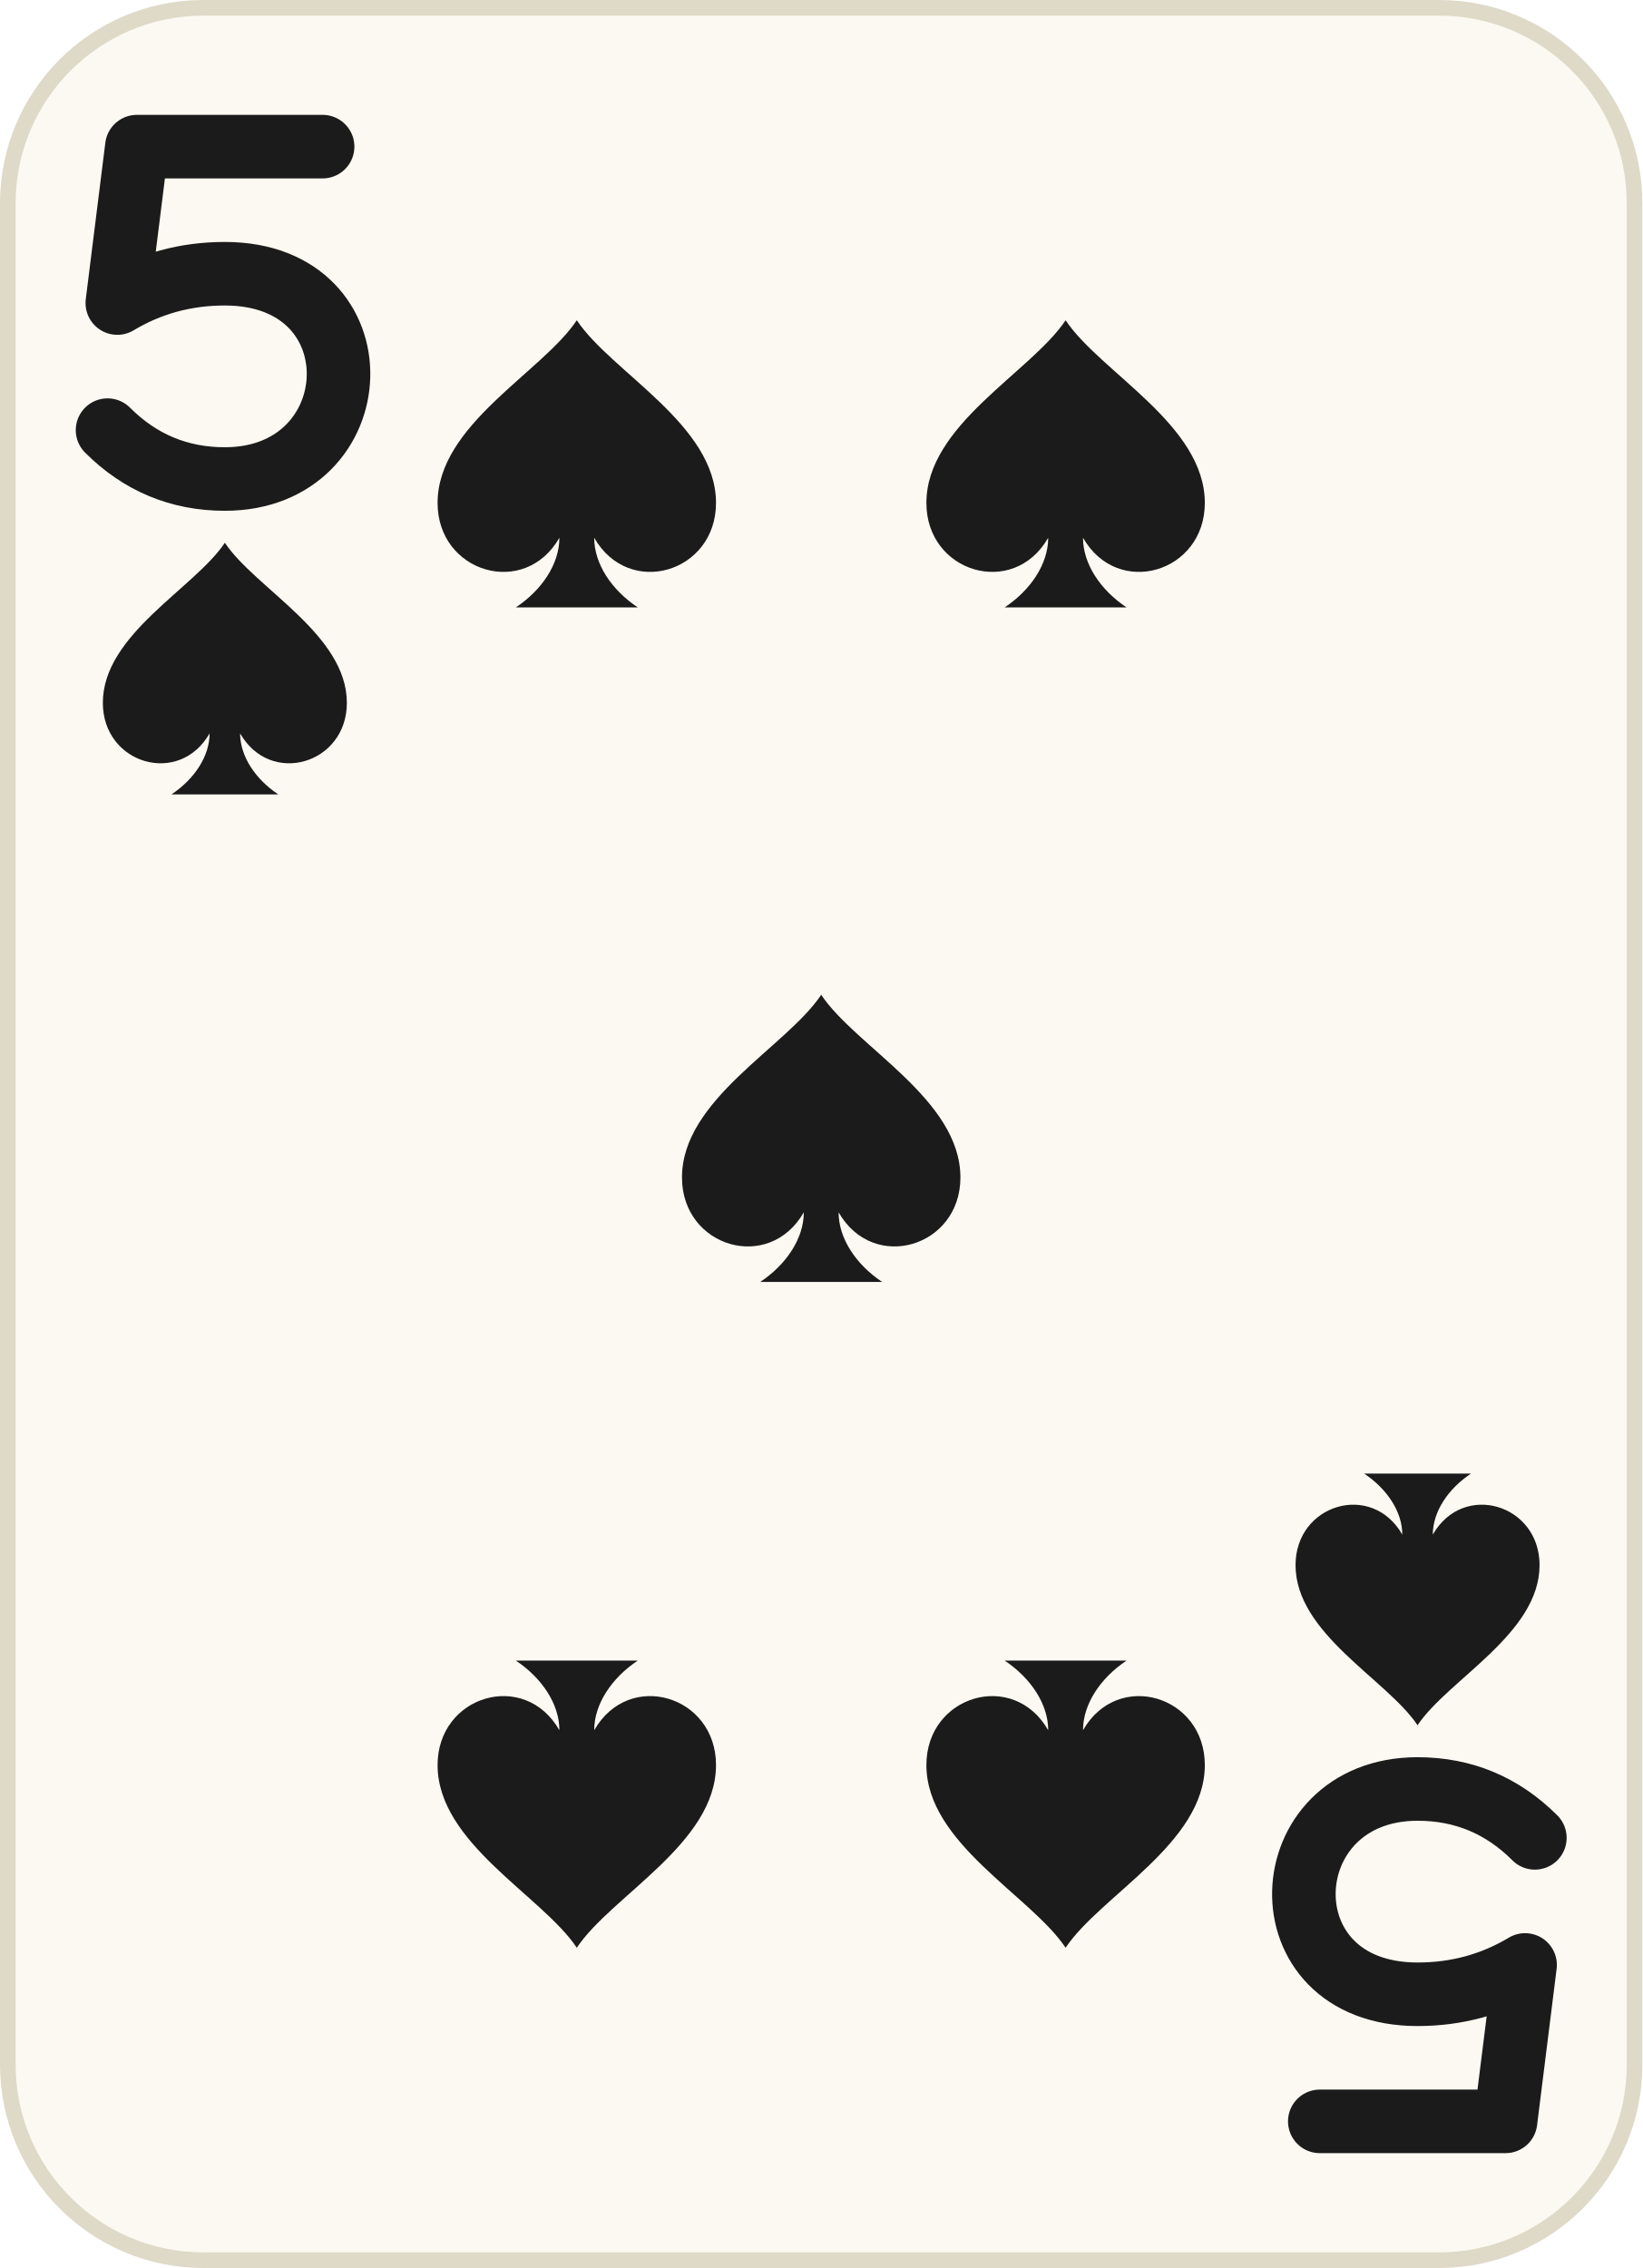
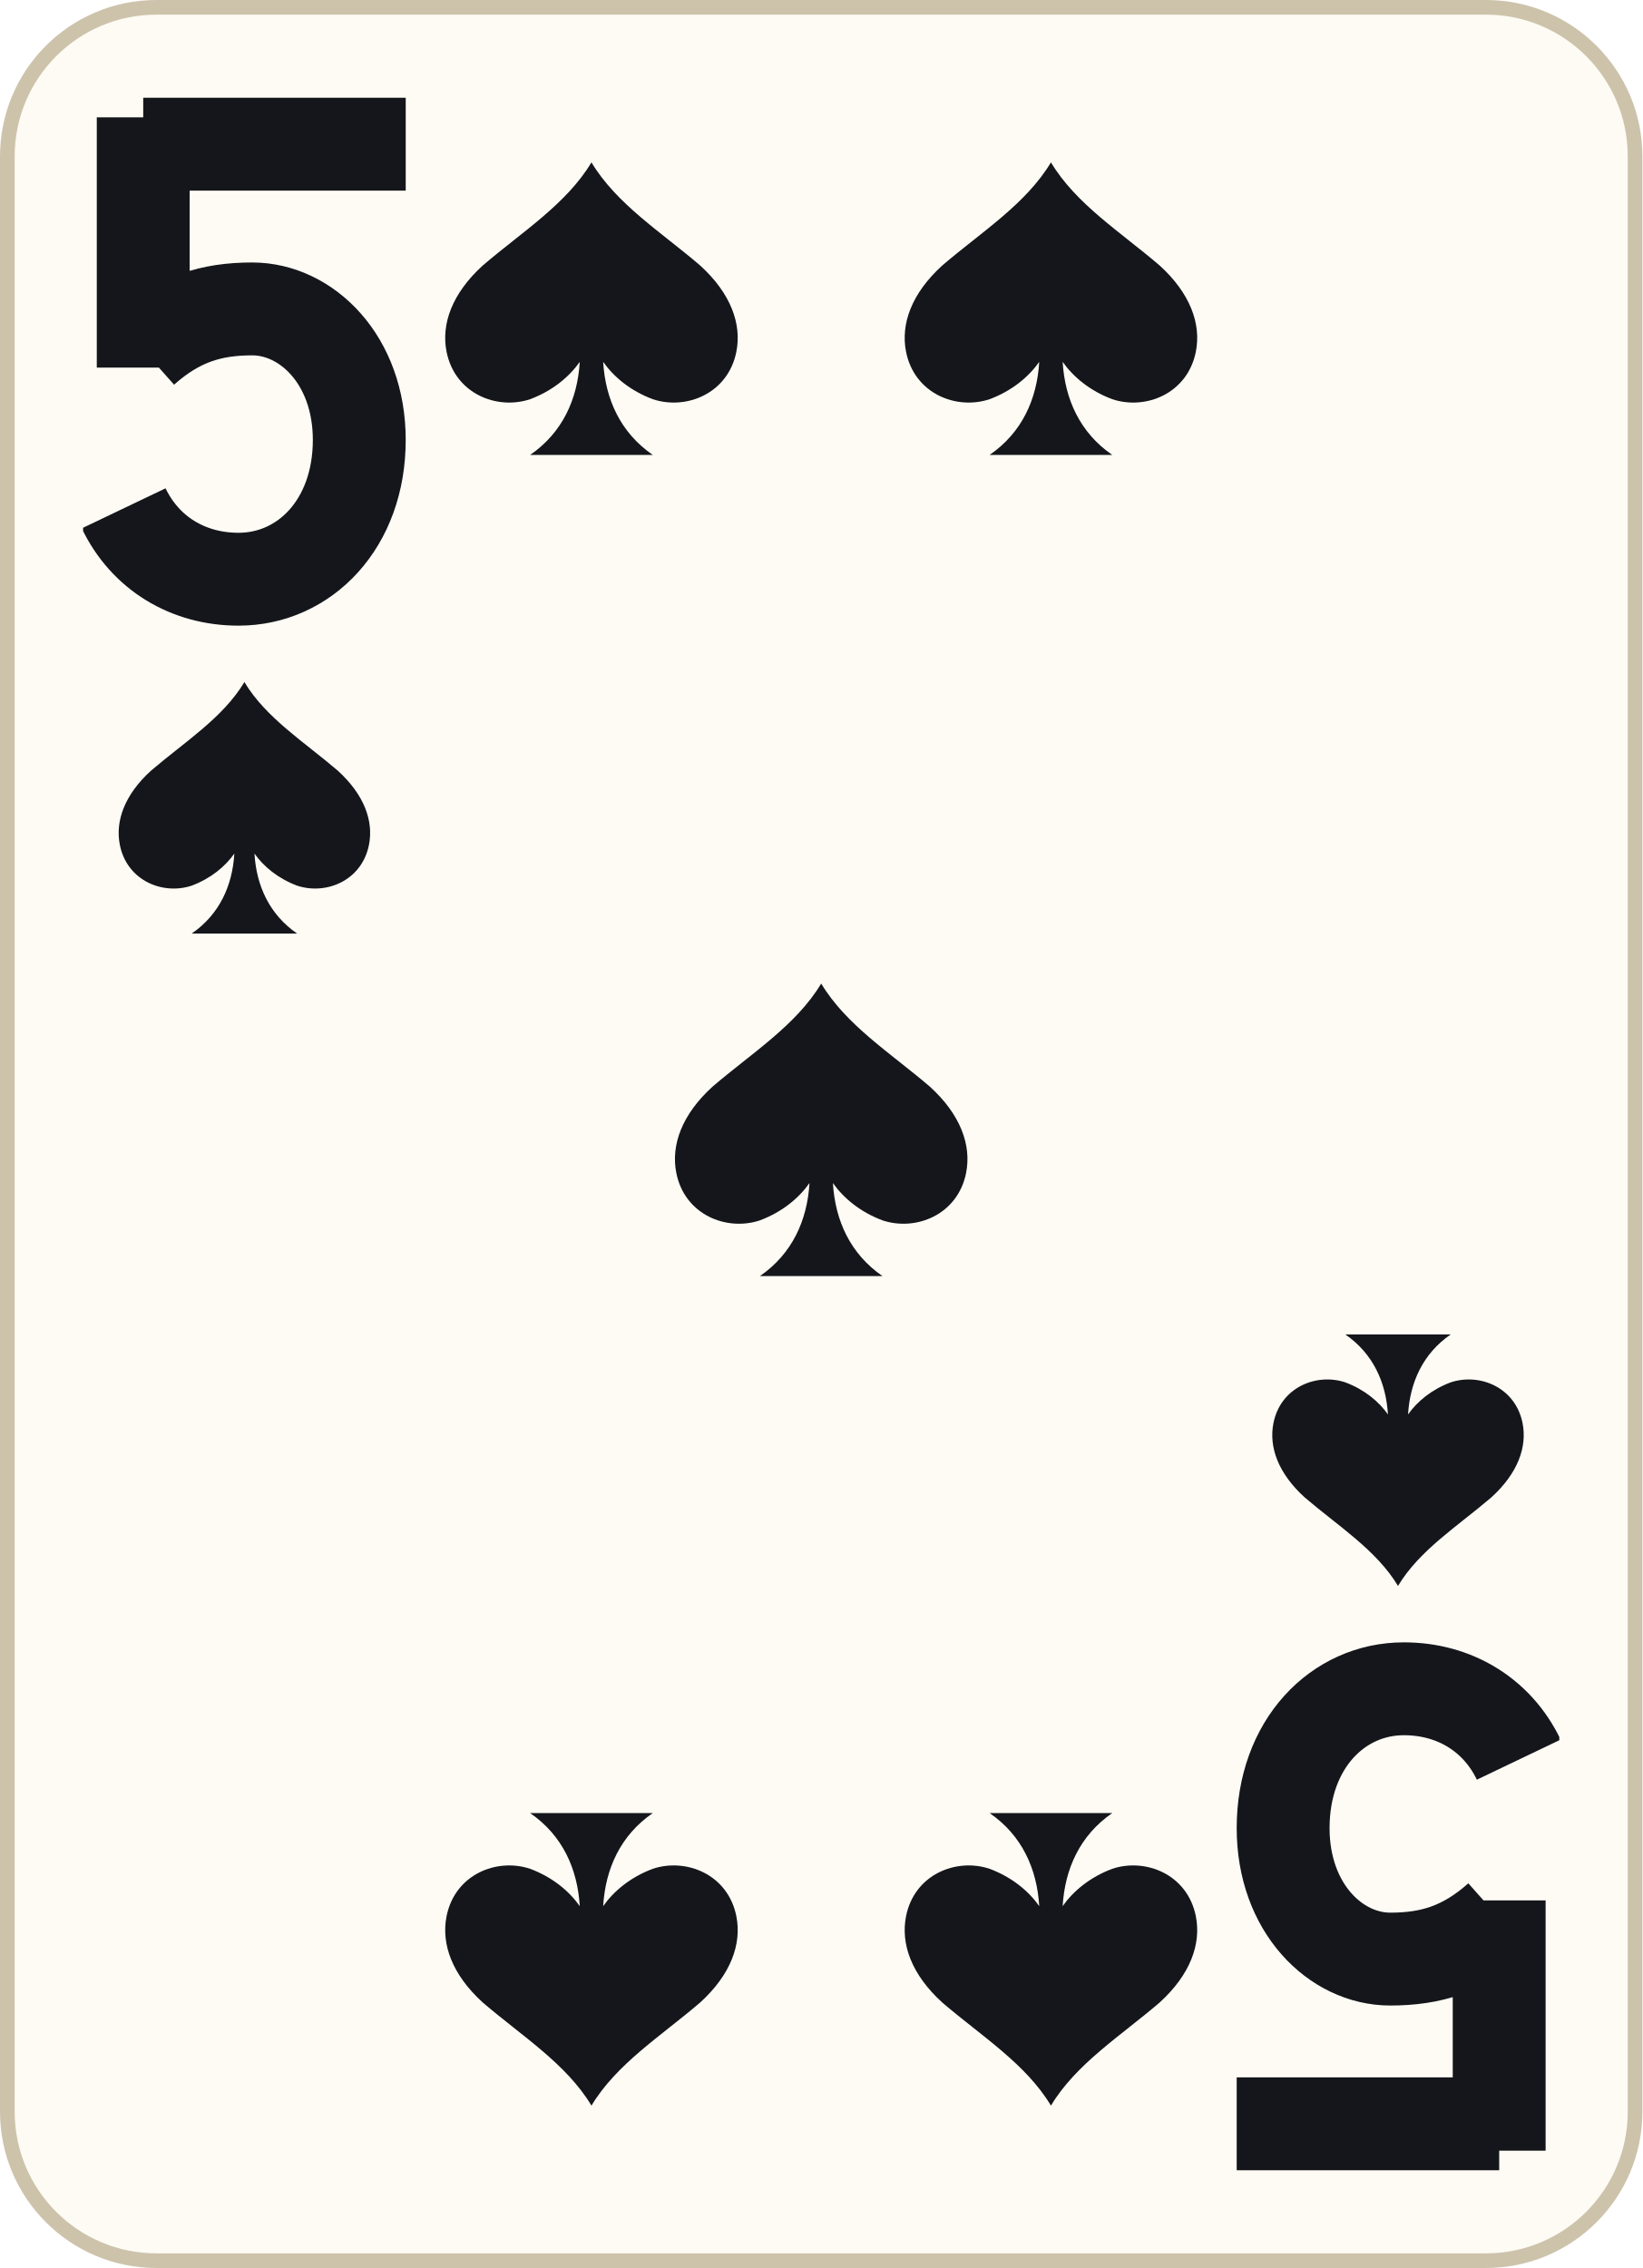
<svg xmlns="http://www.w3.org/2000/svg" width="168" height="232" viewBox="0 0 168 232" preserveAspectRatio="none">
-   <rect x=".8" y=".8" width="166.4" height="230.4" rx="20" fill="#fbf9f1" stroke="#dfd9c8" stroke-width="1.6" />
-   <g color="#1b1b1b" fill="currentColor">
+   <defs>
+     <path id="pip" d="M0-54C9-39 25-29 39-17C50-7 54 4 52 14C49 29 34 35 22 31C14 28 8 23 4.2 17.6C5 31 10.4 43 22 51H-22C-10.4 43-5 31-4.2 17.6C-8 23-14 28-22 31C-34 35-49 29-52 14C-54 4-50-7-39-17C-25-29-9-39 0-54Z" />
+     <clipPath id="rank-box">
+       <rect x="8.5" y="10" width="33" height="54" />
+     </clipPath>
    <g id="index">
-       <path d="M10 0 H-9 L-11 16 Q-6 13 0 13 C16 13 15 34 0 34 Q-7 34-12 29" transform="translate(23 15)" fill="none" stroke="currentColor" stroke-width="6.5" stroke-linecap="round" stroke-linejoin="round" />
-       <path d="M0-16 C4-10 16-4 16 5 C16 13 6 16 2 9 C2 12 4 15 7 17 H-7 C-4 15-2 12-2 9 C-6 16-16 13-16 5 C-16-4-4-10 0-16Z" transform="translate(23 68) scale(0.78)" />
+       <g clip-path="url(#rank-box)">
+         <path d="M-10.35 4.75H16.5M-10.35 2V27.6M-10.35 25.8C-6.75 22.6-3.35 21.6 0.8 21.6C6.35 21.6 11.75 26.8 11.75 35C11.75 43.6 6.15 49.25-0.6 49.25C-5.75 49.25-10.15 46.6-12.35 42" transform="translate(25 10)" fill="none" stroke="currentColor" stroke-width="9.5" stroke-miterlimit="3" />
+       </g>
+       <use href="#pip" transform="translate(25 83) scale(0.245)" />
    </g>
+   </defs>
+   <rect x=".75" y=".75" width="166.5" height="230.5" rx="15.25" fill="#fdfbf4" stroke="#cdc3ab" stroke-width="1.5" />
+   <g color="#14161b" fill="currentColor">
+     <use href="#pip" transform="translate(60.5 32) scale(0.285)" />
+     <use href="#pip" transform="translate(60.5 200) rotate(180) scale(0.285)" />
+     <use href="#pip" transform="translate(107.5 32) scale(0.285)" />
+     <use href="#pip" transform="translate(107.5 200) rotate(180) scale(0.285)" />
+     <use href="#pip" transform="translate(84 116) scale(0.285)" />
+     <use href="#index" />
    <use href="#index" transform="rotate(180 84 116)" />
-     <g id="pips">
-       <path d="M0-16 C4-10 16-4 16 5 C16 13 6 16 2 9 C2 12 4 15 7 17 H-7 C-4 15-2 12-2 9 C-6 16-16 13-16 5 C-16-4-4-10 0-16Z" transform="translate(59 47) scale(0.89)" />
-       <path d="M0-16 C4-10 16-4 16 5 C16 13 6 16 2 9 C2 12 4 15 7 17 H-7 C-4 15-2 12-2 9 C-6 16-16 13-16 5 C-16-4-4-10 0-16Z" transform="translate(109 47) scale(0.89)" />
-       <path d="M0-16 C4-10 16-4 16 5 C16 13 6 16 2 9 C2 12 4 15 7 17 H-7 C-4 15-2 12-2 9 C-6 16-16 13-16 5 C-16-4-4-10 0-16Z" transform="translate(84 116) scale(0.89)" />
-       <path d="M0-16 C4-10 16-4 16 5 C16 13 6 16 2 9 C2 12 4 15 7 17 H-7 C-4 15-2 12-2 9 C-6 16-16 13-16 5 C-16-4-4-10 0-16Z" transform="translate(59 185) scale(-0.89)" />
-       <path d="M0-16 C4-10 16-4 16 5 C16 13 6 16 2 9 C2 12 4 15 7 17 H-7 C-4 15-2 12-2 9 C-6 16-16 13-16 5 C-16-4-4-10 0-16Z" transform="translate(109 185) scale(-0.89)" />
-     </g>
  </g>
</svg>
